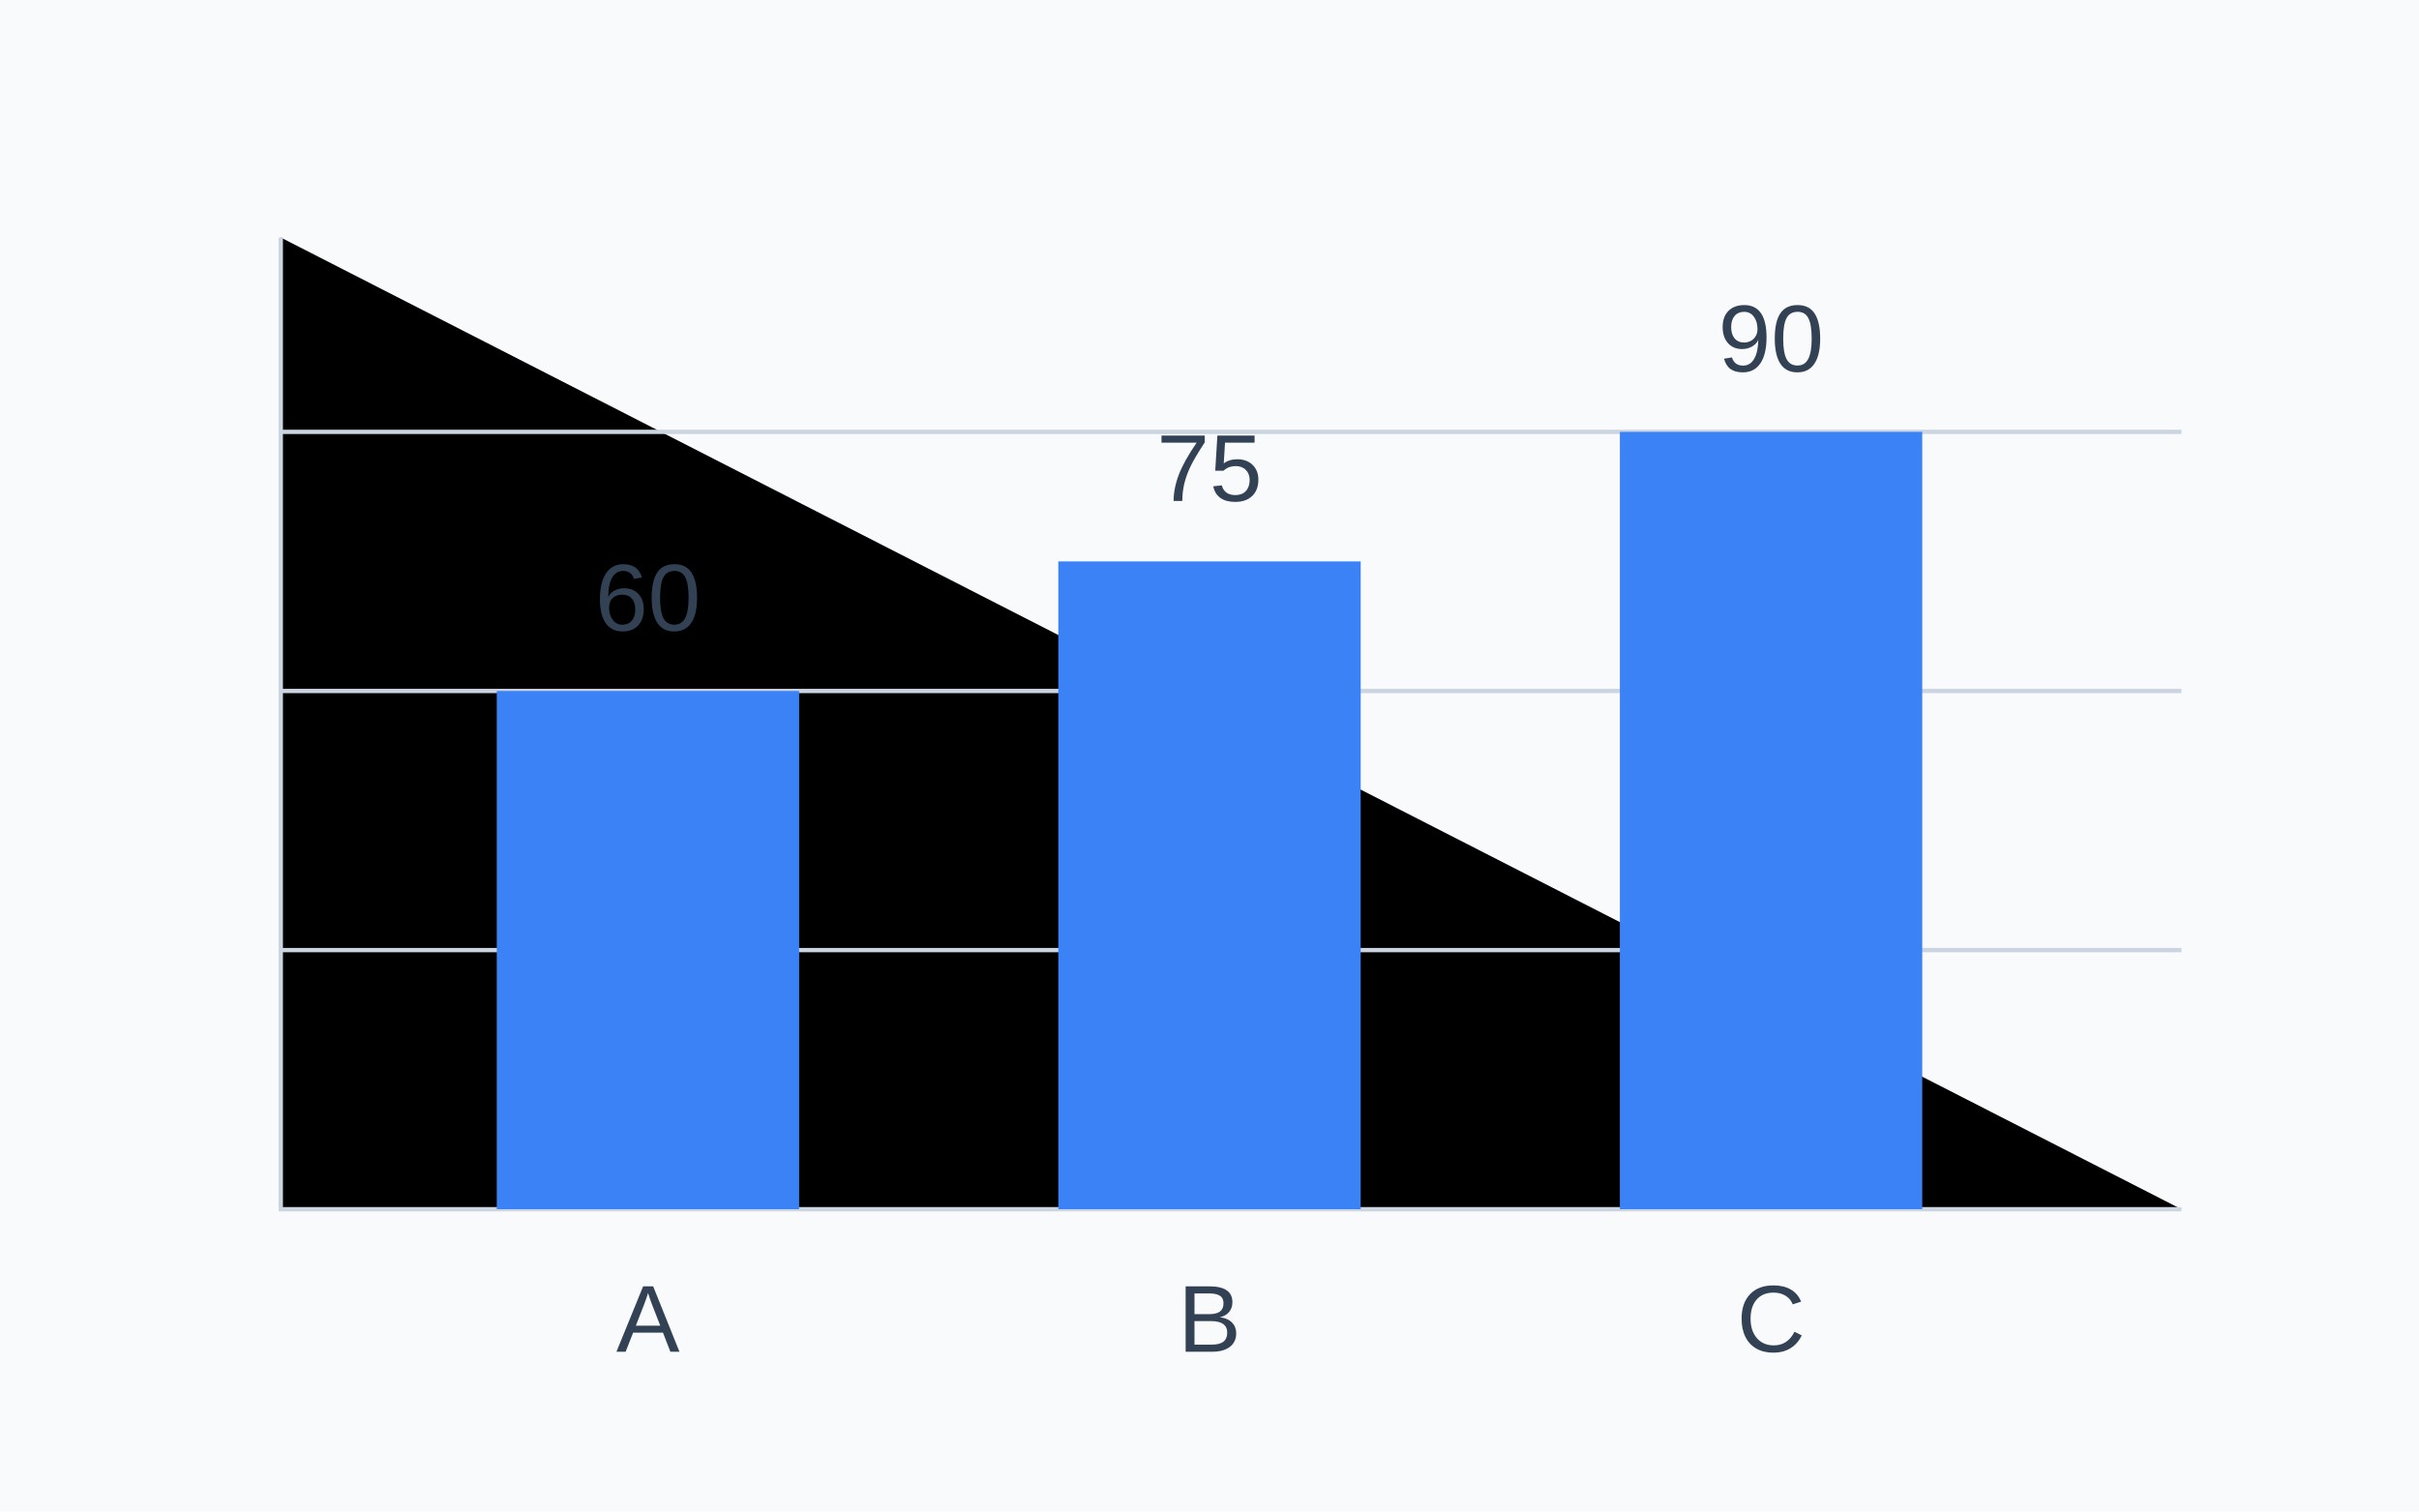
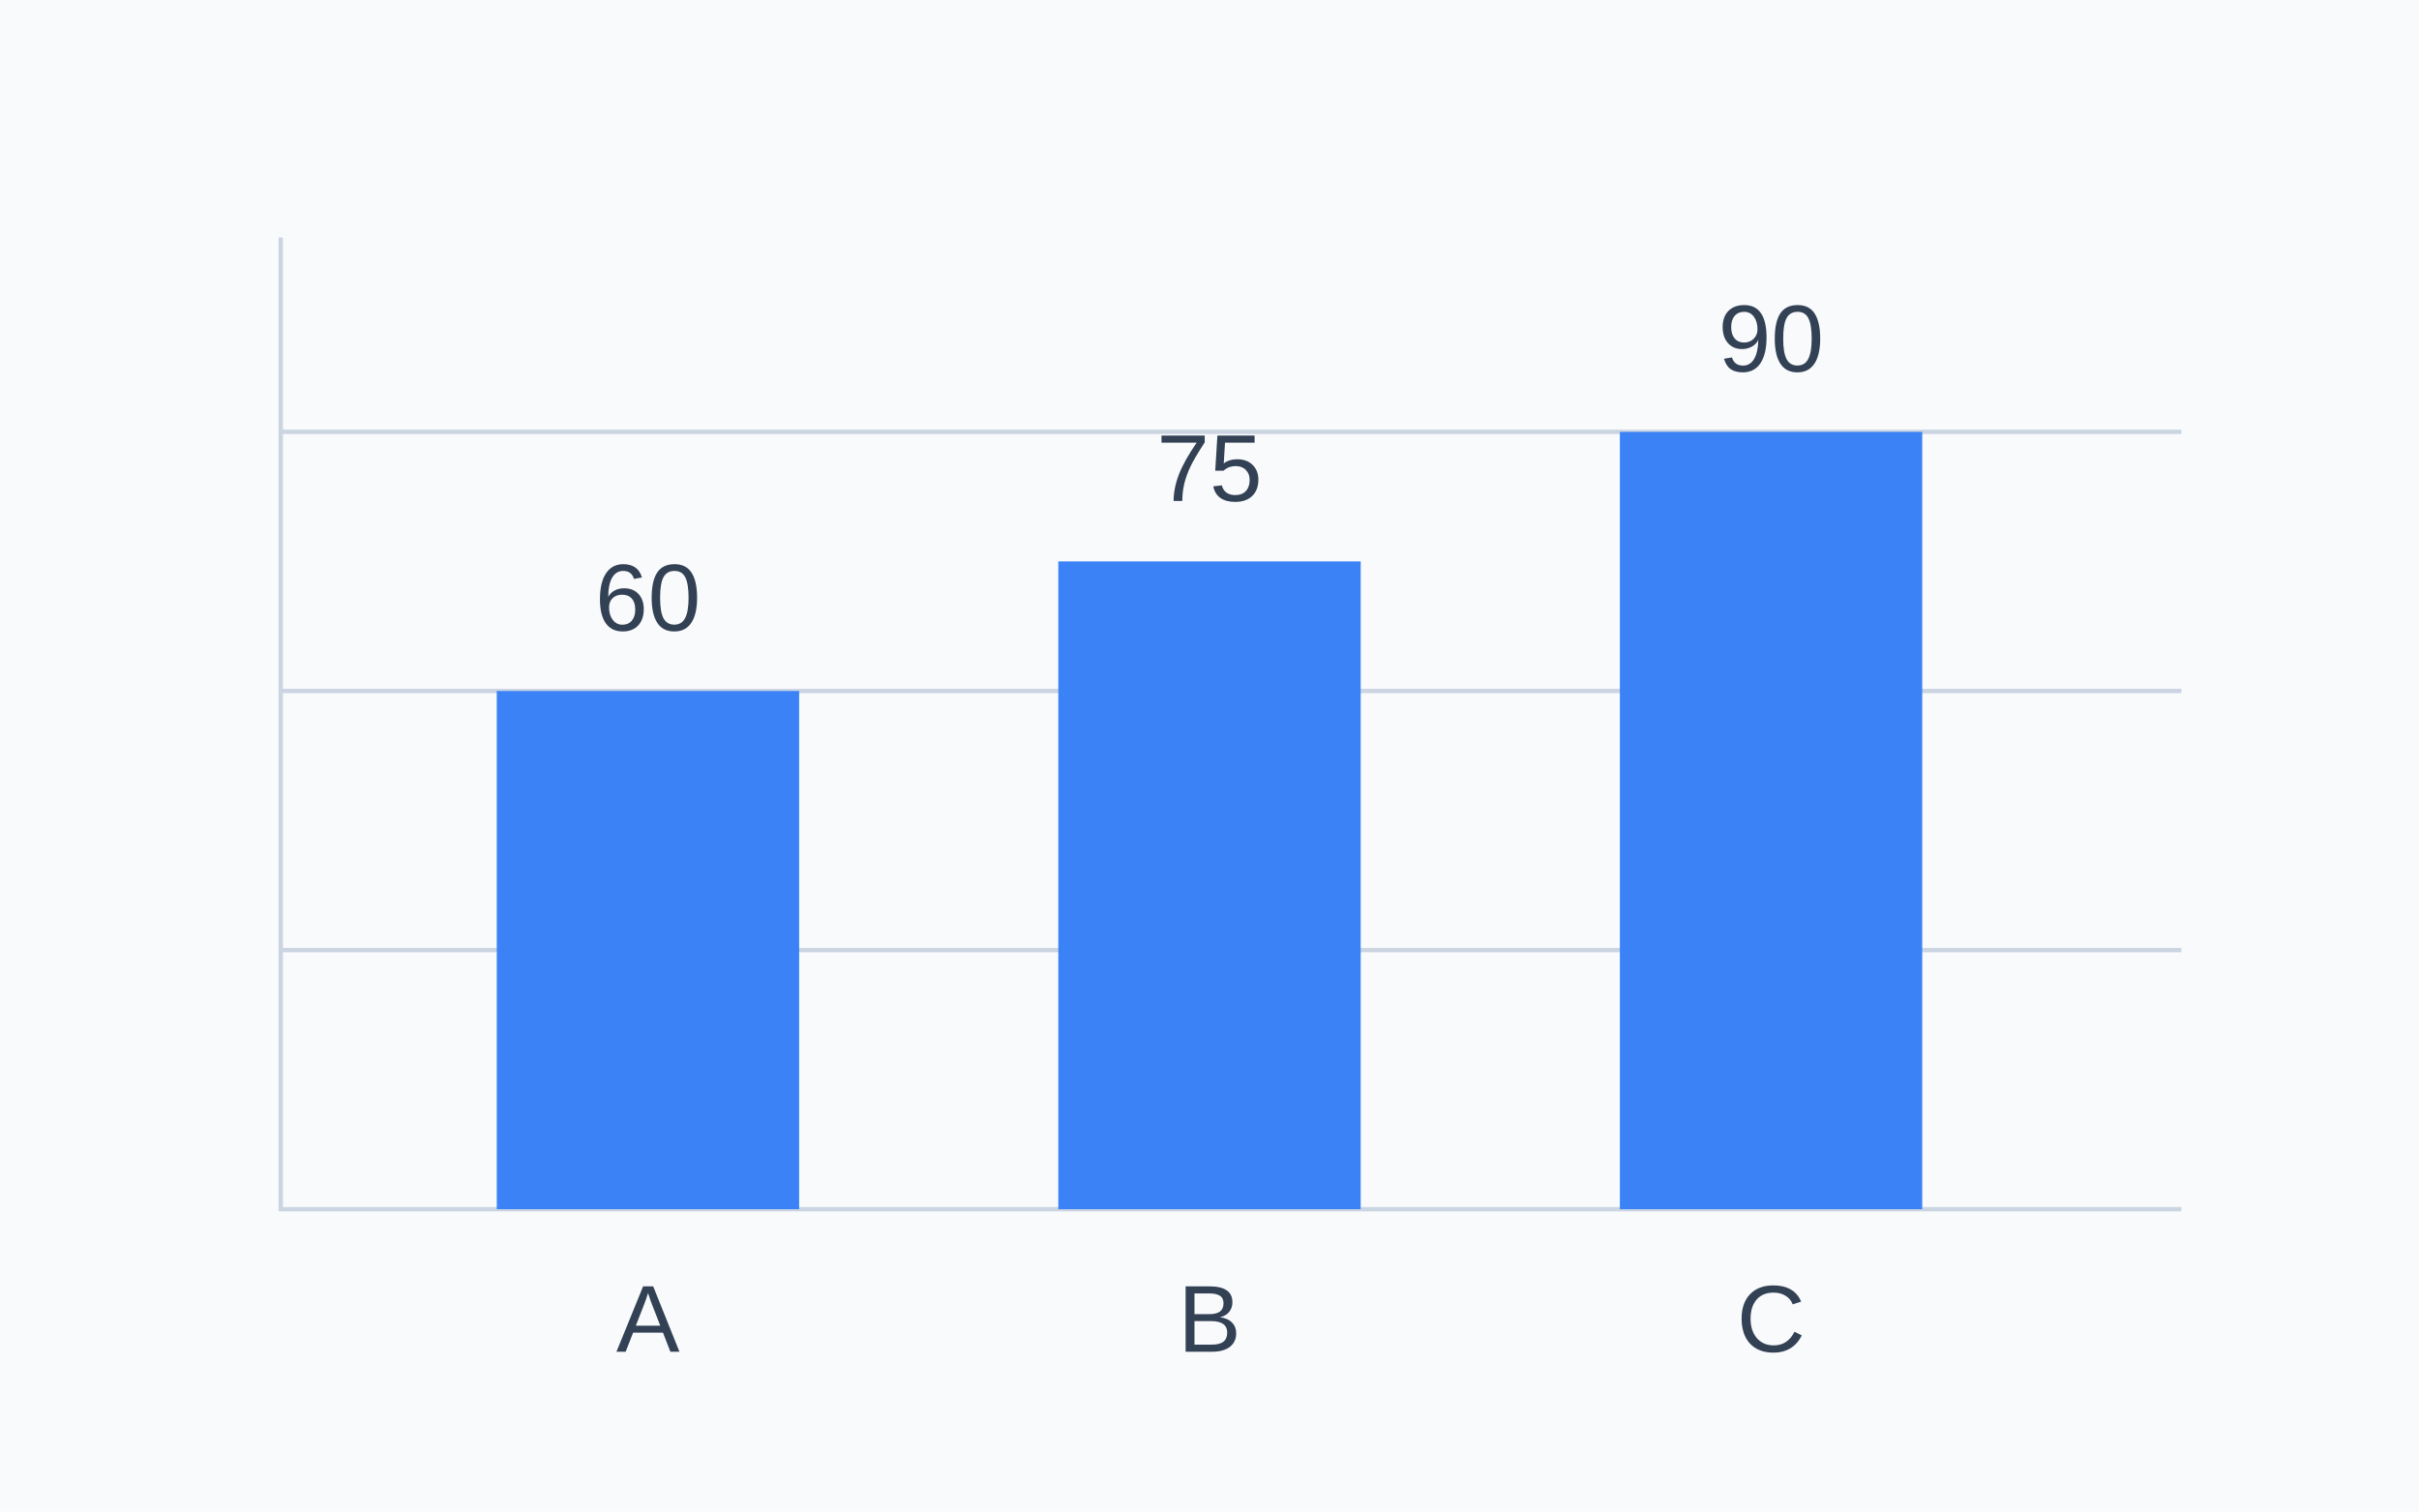
<svg xmlns="http://www.w3.org/2000/svg" width="560" height="350" viewBox="0 0 560 350" role="img" aria-labelledby="title desc">
  <rect width="560" height="350" fill="#f8fafc" />
-   <g stroke="#cbd5e1">
+   <g stroke="#cbd5e1" fill="none">
    <path d="M65 55V280H505" />
    <path d="M65 100H505M65 160H505M65 220H505" />
  </g>
  <g fill="#3b82f6">
    <rect x="115" y="160" width="70" height="120" />
    <rect x="245" y="130" width="70" height="150" />
    <rect x="375" y="100" width="70" height="180" />
  </g>
  <g fill="#334155" font-family="Arial,sans-serif" font-size="22" text-anchor="middle">
    <text x="150" y="146">60</text>
    <text x="280" y="116">75</text>
    <text x="410" y="86">90</text>
    <text x="150" y="313">A</text>
    <text x="280" y="313">B</text>
    <text x="410" y="313">C</text>
  </g>
</svg>
